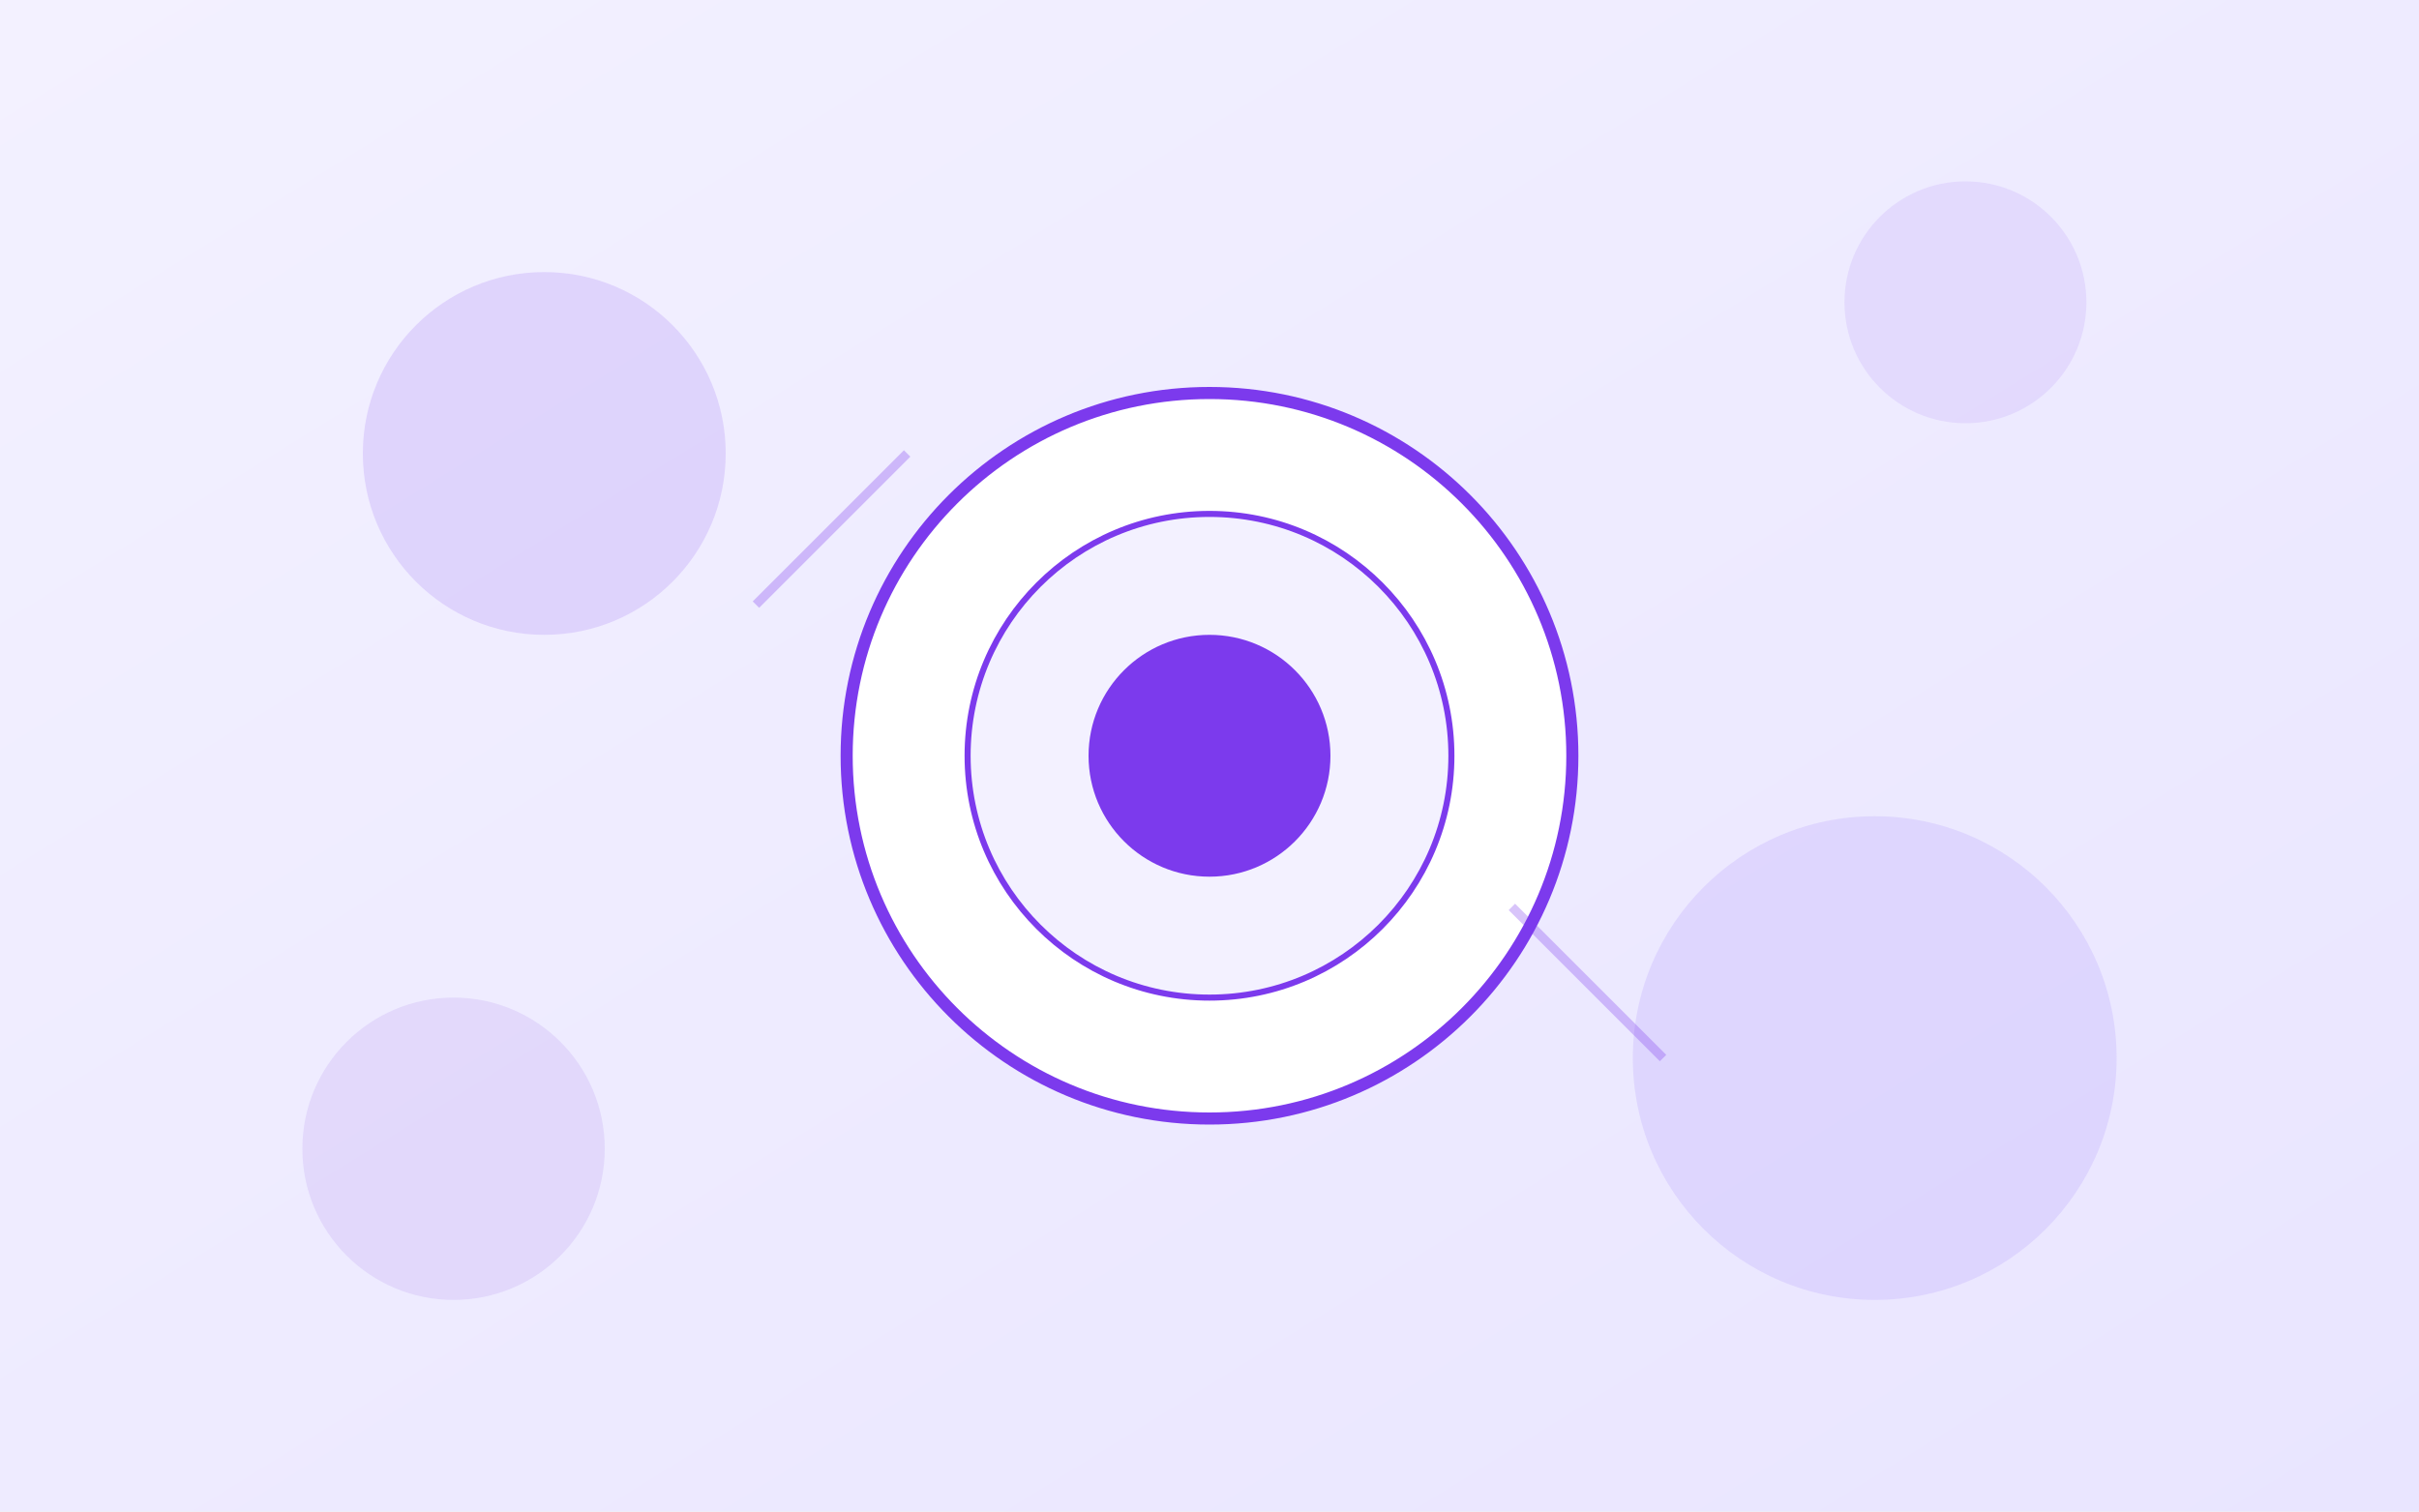
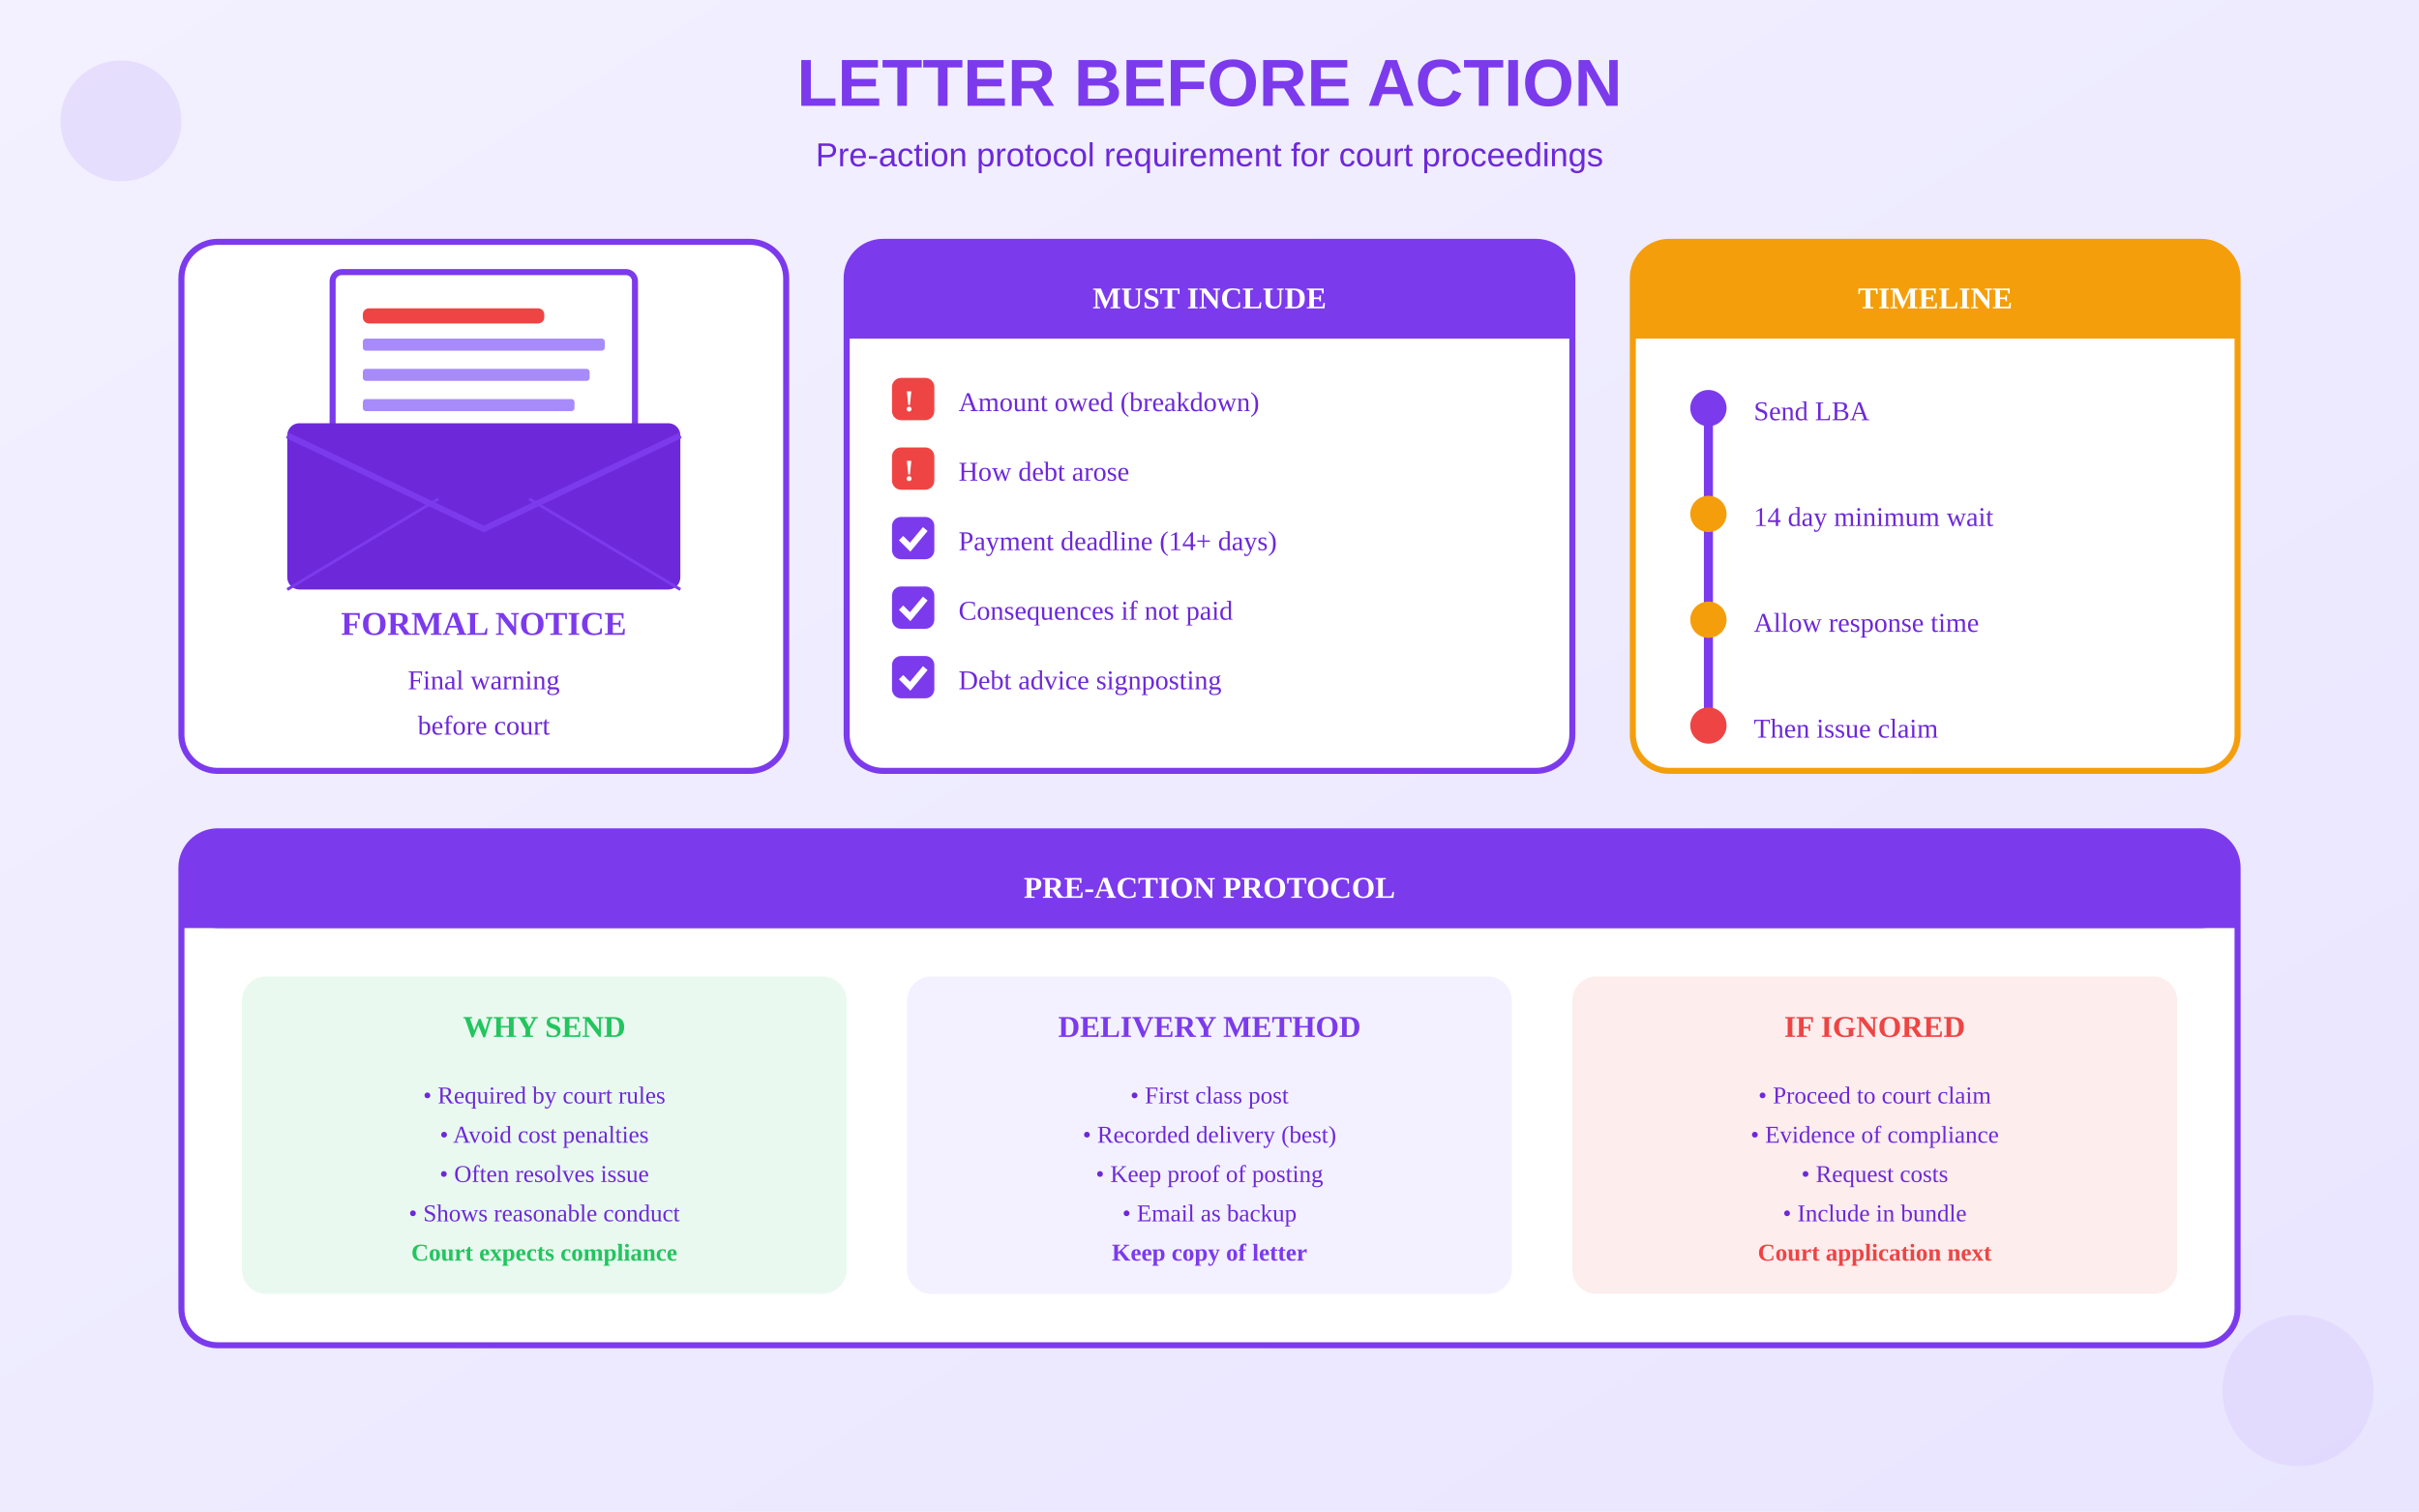
<svg xmlns="http://www.w3.org/2000/svg" viewBox="0 0 800 500">
  <defs>
    <linearGradient id="bgGrad" x1="0%" y1="0%" x2="100%" y2="100%">
      <stop offset="0%" style="stop-color:#F3F1FF" />
      <stop offset="100%" style="stop-color:#E9E5FF" />
    </linearGradient>
  </defs>
  <rect width="800" height="500" fill="url(#bgGrad)" />
-   <circle cx="400" cy="250" r="120" fill="white" stroke="#7C3AED" stroke-width="4" />
-   <circle cx="400" cy="250" r="80" fill="#F3F1FF" stroke="#7C3AED" stroke-width="2" />
-   <circle cx="400" cy="250" r="40" fill="#7C3AED" />
-   <circle cx="180" cy="150" r="60" fill="#7C3AED" opacity="0.15" />
-   <circle cx="620" cy="350" r="80" fill="#A78BFA" opacity="0.2" />
-   <circle cx="650" cy="100" r="40" fill="#7C3AED" opacity="0.1" />
-   <circle cx="150" cy="380" r="50" fill="#6D28D9" opacity="0.1" />
-   <line x1="250" y1="200" x2="300" y2="150" stroke="#7C3AED" stroke-width="3" opacity="0.3" />
-   <line x1="500" y1="300" x2="550" y2="350" stroke="#7C3AED" stroke-width="3" opacity="0.3" />
+   <text x="400" y="35" text-anchor="middle" fill="#7C3AED" font-size="22" font-weight="bold" font-family="Arial">LETTER BEFORE ACTION</text>
+   <text x="400" y="55" text-anchor="middle" fill="#6D28D9" font-size="11" font-family="Arial">Pre-action protocol requirement for court proceedings</text>
+   <g transform="translate(60, 80)">
+     <rect x="0" y="0" width="200" height="175" rx="12" fill="white" stroke="#7C3AED" stroke-width="2" />
+     <g transform="translate(35, 10)">
+       <rect x="15" y="0" width="100" height="70" rx="3" fill="white" stroke="#7C3AED" stroke-width="2" />
+       <rect x="25" y="12" width="60" height="5" rx="2" fill="#EF4444" />
+       <rect x="25" y="22" width="80" height="4" rx="1" fill="#A78BFA" />
+       <rect x="25" y="32" width="75" height="4" rx="1" fill="#A78BFA" />
+       <rect x="25" y="42" width="70" height="4" rx="1" fill="#A78BFA" />
+       <rect x="25" y="52" width="55" height="4" rx="1" fill="#A78BFA" />
+       <rect x="0" y="50" width="130" height="55" rx="4" fill="#6D28D9" />
+       <path d="M0 54 L65 85 L130 54" fill="none" stroke="#7C3AED" stroke-width="2" />
+       <path d="M0 105 L50 75 M130 105 L80 75" stroke="#7C3AED" stroke-width="1" />
+     </g>
+     <text x="100" y="130" text-anchor="middle" fill="#7C3AED" font-size="11" font-weight="bold">FORMAL NOTICE</text>
+     <text x="100" y="148" text-anchor="middle" fill="#6D28D9" font-size="9">Final warning</text>
+     <text x="100" y="163" text-anchor="middle" fill="#6D28D9" font-size="9">before court</text>
+   </g>
+   <g transform="translate(280, 80)">
+     <rect x="0" y="0" width="240" height="175" rx="12" fill="white" stroke="#7C3AED" stroke-width="2" />
+     <rect x="0" y="0" width="240" height="32" rx="12" fill="#7C3AED" />
+     <rect x="0" y="20" width="240" height="12" fill="#7C3AED" />
+     <text x="120" y="22" text-anchor="middle" fill="white" font-size="10" font-weight="bold">MUST INCLUDE</text>
+     <g transform="translate(15, 45)">
+       <rect x="0" y="0" width="14" height="14" rx="3" fill="#EF4444" />
+       <text x="4" y="11" fill="white" font-size="10" font-weight="bold">!</text>
+       <text x="22" y="11" fill="#6D28D9" font-size="9">Amount owed (breakdown)</text>
+     </g>
+     <g transform="translate(15, 68)">
+       <rect x="0" y="0" width="14" height="14" rx="3" fill="#EF4444" />
+       <text x="4" y="11" fill="white" font-size="10" font-weight="bold">!</text>
+       <text x="22" y="11" fill="#6D28D9" font-size="9">How debt arose</text>
+     </g>
+     <g transform="translate(15, 91)">
+       <rect x="0" y="0" width="14" height="14" rx="3" fill="#7C3AED" />
+       <path d="M3 7 L6 10 L11 4" stroke="white" stroke-width="2" fill="none" />
+       <text x="22" y="11" fill="#6D28D9" font-size="9">Payment deadline (14+ days)</text>
+     </g>
+     <g transform="translate(15, 114)">
+       <rect x="0" y="0" width="14" height="14" rx="3" fill="#7C3AED" />
+       <path d="M3 7 L6 10 L11 4" stroke="white" stroke-width="2" fill="none" />
+       <text x="22" y="11" fill="#6D28D9" font-size="9">Consequences if not paid</text>
+     </g>
+     <g transform="translate(15, 137)">
+       <rect x="0" y="0" width="14" height="14" rx="3" fill="#7C3AED" />
+       <path d="M3 7 L6 10 L11 4" stroke="white" stroke-width="2" fill="none" />
+       <text x="22" y="11" fill="#6D28D9" font-size="9">Debt advice signposting</text>
+     </g>
+   </g>
+   <g transform="translate(540, 80)">
+     <rect x="0" y="0" width="200" height="175" rx="12" fill="white" stroke="#F59E0B" stroke-width="2" />
+     <rect x="0" y="0" width="200" height="32" rx="12" fill="#F59E0B" />
+     <rect x="0" y="20" width="200" height="12" fill="#F59E0B" />
+     <text x="100" y="22" text-anchor="middle" fill="white" font-size="10" font-weight="bold">TIMELINE</text>
+     <g transform="translate(15, 45)">
+       <line x1="10" y1="10" x2="10" y2="115" stroke="#7C3AED" stroke-width="3" />
+       <circle cx="10" cy="10" r="6" fill="#7C3AED" />
+       <text x="25" y="14" fill="#6D28D9" font-size="9">Send LBA</text>
+       <circle cx="10" cy="45" r="6" fill="#F59E0B" />
+       <text x="25" y="49" fill="#6D28D9" font-size="9">14 day minimum wait</text>
+       <circle cx="10" cy="80" r="6" fill="#F59E0B" />
+       <text x="25" y="84" fill="#6D28D9" font-size="9">Allow response time</text>
+       <circle cx="10" cy="115" r="6" fill="#EF4444" />
+       <text x="25" y="119" fill="#6D28D9" font-size="9">Then issue claim</text>
+     </g>
+   </g>
+   <g transform="translate(60, 275)">
+     <rect x="0" y="0" width="680" height="170" rx="12" fill="white" stroke="#7C3AED" stroke-width="2" />
+     <rect x="0" y="0" width="680" height="32" rx="12" fill="#7C3AED" />
+     <rect x="0" y="20" width="680" height="12" fill="#7C3AED" />
+     <text x="340" y="22" text-anchor="middle" fill="white" font-size="10" font-weight="bold">PRE-ACTION PROTOCOL</text>
+     <g transform="translate(20, 48)">
+       <rect x="0" y="0" width="200" height="105" rx="8" fill="#22C55E" opacity="0.1" />
+       <text x="100" y="20" text-anchor="middle" fill="#22C55E" font-size="10" font-weight="bold">WHY SEND</text>
+       <text x="100" y="42" text-anchor="middle" fill="#6D28D9" font-size="8">• Required by court rules</text>
+       <text x="100" y="55" text-anchor="middle" fill="#6D28D9" font-size="8">• Avoid cost penalties</text>
+       <text x="100" y="68" text-anchor="middle" fill="#6D28D9" font-size="8">• Often resolves issue</text>
+       <text x="100" y="81" text-anchor="middle" fill="#6D28D9" font-size="8">• Shows reasonable conduct</text>
+       <text x="100" y="94" text-anchor="middle" fill="#22C55E" font-size="8" font-weight="bold">Court expects compliance</text>
+     </g>
+     <g transform="translate(240, 48)">
+       <rect x="0" y="0" width="200" height="105" rx="8" fill="#F3F1FF" />
+       <text x="100" y="20" text-anchor="middle" fill="#7C3AED" font-size="10" font-weight="bold">DELIVERY METHOD</text>
+       <text x="100" y="42" text-anchor="middle" fill="#6D28D9" font-size="8">• First class post</text>
+       <text x="100" y="55" text-anchor="middle" fill="#6D28D9" font-size="8">• Recorded delivery (best)</text>
+       <text x="100" y="68" text-anchor="middle" fill="#6D28D9" font-size="8">• Keep proof of posting</text>
+       <text x="100" y="81" text-anchor="middle" fill="#6D28D9" font-size="8">• Email as backup</text>
+       <text x="100" y="94" text-anchor="middle" fill="#7C3AED" font-size="8" font-weight="bold">Keep copy of letter</text>
+     </g>
+     <g transform="translate(460, 48)">
+       <rect x="0" y="0" width="200" height="105" rx="8" fill="#EF4444" opacity="0.1" />
+       <text x="100" y="20" text-anchor="middle" fill="#EF4444" font-size="10" font-weight="bold">IF IGNORED</text>
+       <text x="100" y="42" text-anchor="middle" fill="#6D28D9" font-size="8">• Proceed to court claim</text>
+       <text x="100" y="55" text-anchor="middle" fill="#6D28D9" font-size="8">• Evidence of compliance</text>
+       <text x="100" y="68" text-anchor="middle" fill="#6D28D9" font-size="8">• Request costs</text>
+       <text x="100" y="81" text-anchor="middle" fill="#6D28D9" font-size="8">• Include in bundle</text>
+       <text x="100" y="94" text-anchor="middle" fill="#EF4444" font-size="8" font-weight="bold">Court application next</text>
+     </g>
+   </g>
+   <circle cx="40" cy="40" r="20" fill="#7C3AED" opacity="0.1" />
+   <circle cx="760" cy="460" r="25" fill="#A78BFA" opacity="0.12" />
</svg>
